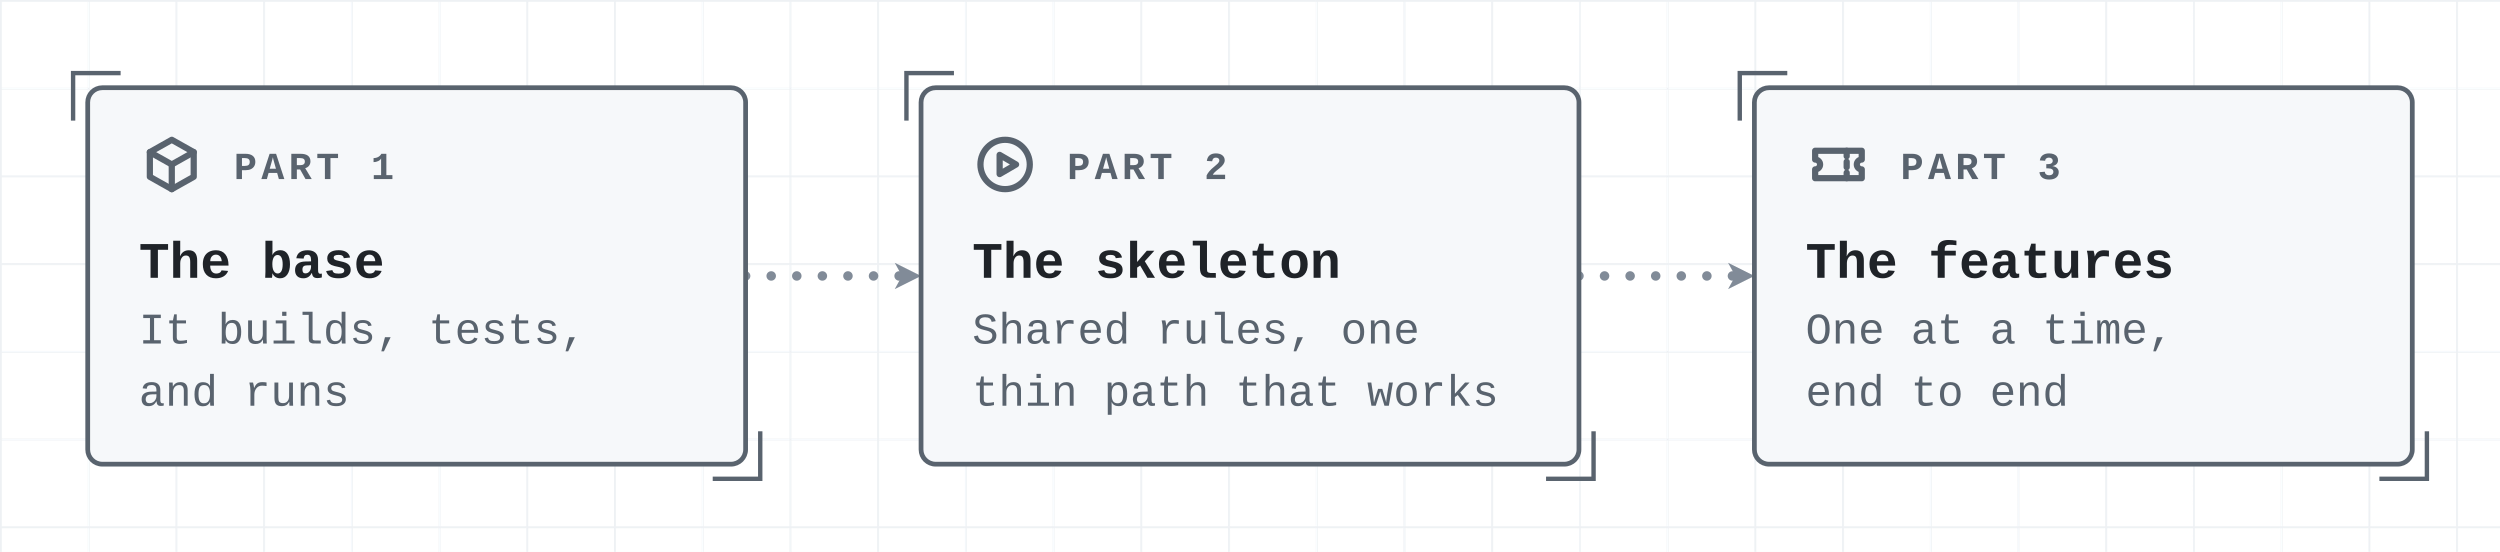
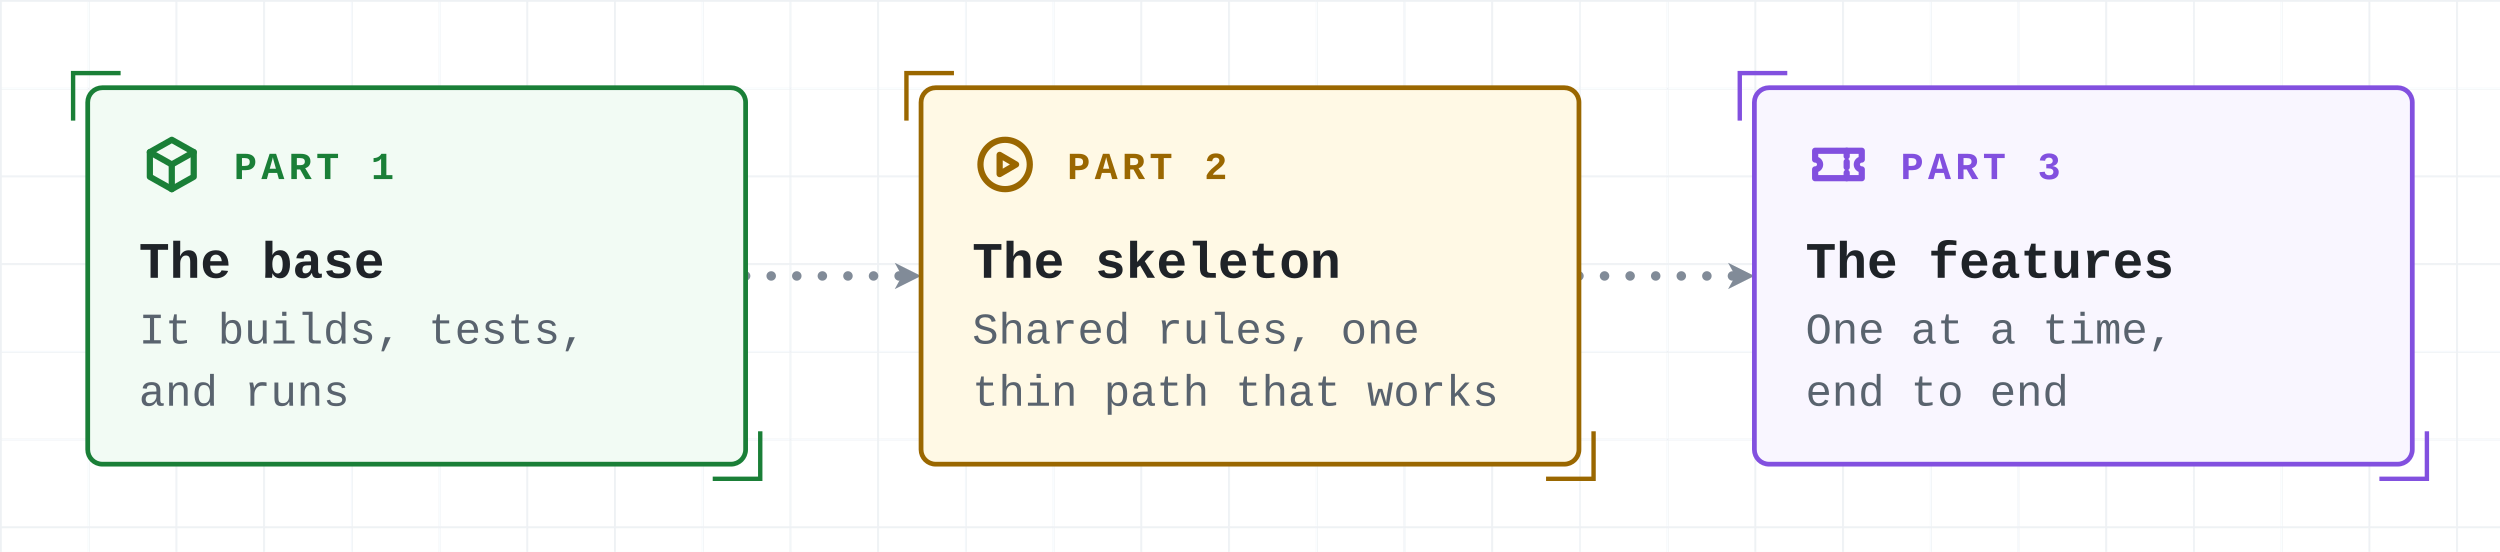
<svg xmlns="http://www.w3.org/2000/svg" viewBox="-24 -24 684 151" width="684" height="151" role="img" aria-labelledby="title desc" font-family="ui-monospace, SFMono-Regular, 'JetBrains Mono', 'Cascadia Mono', Menlo, Consolas, 'Liberation Mono', monospace">
  <defs>
    <marker id="arrow-plain" viewBox="0 0 10 10" refX="9" refY="5" markerWidth="9" markerHeight="9" markerUnits="userSpaceOnUse" orient="auto-start-reverse">
      <path d="M1,1 L9,5 L1,9 L3.2,5 z" fill="#818b98" />
    </marker>
    <marker id="arrow-fail" viewBox="0 0 10 10" refX="9" refY="5" markerWidth="9" markerHeight="9" markerUnits="userSpaceOnUse" orient="auto-start-reverse">
      <path d="M1,1 L9,5 L1,9 L3.2,5 z" fill="#cf222e" />
    </marker>
    <marker id="arrow-pass" viewBox="0 0 10 10" refX="9" refY="5" markerWidth="9" markerHeight="9" markerUnits="userSpaceOnUse" orient="auto-start-reverse">
      <path d="M1,1 L9,5 L1,9 L3.2,5 z" fill="#1a7f37" />
    </marker>
    <pattern id="grid" x="-24" y="-24" width="24" height="24" patternUnits="userSpaceOnUse">
      <path d="M24 0H0V24" fill="none" stroke="#eef1f4" stroke-width="1" />
    </pattern>
  </defs>
  <style>.main{stroke-width:2.6;stroke-dasharray:0 7;animation:flow 0.8s linear infinite}.side{stroke-width:1.6;stroke-dasharray:6 5;animation:side 1.6s linear infinite}@keyframes flow{to{stroke-dashoffset:-7}}@keyframes side{to{stroke-dashoffset:-11}}@media (prefers-reduced-motion:reduce){.main,.side{animation:none}.ticket{display:none}}</style>
  <rect x="-24" y="-24" width="684" height="151" fill="#ffffff" />
  <rect x="-24" y="-24" width="684" height="151" fill="url(#grid)" />
  <path class="main" d="M180.0,51.5 L228.0,51.5" fill="none" stroke="#818b98" stroke-linecap="round" stroke-linejoin="round" marker-end="url(#arrow-plain)" />
  <path class="main" d="M408.0,51.5 L456.0,51.5" fill="none" stroke="#818b98" stroke-linecap="round" stroke-linejoin="round" marker-end="url(#arrow-plain)" />
-   <rect x="0.0" y="0.0" width="180.0" height="103.0" rx="4" fill="#f6f8fa" stroke="#59636e" stroke-width="1.3" stroke-linejoin="round" />
-   <path d="M9.0,-4.0 H-4.0 V9.0" fill="none" stroke="#59636e" stroke-width="1.2" />
-   <path d="M171.0,107.0 H184.0 V94.0" fill="none" stroke="#59636e" stroke-width="1.2" />
-   <g transform="translate(14.0,12.0) scale(0.75)" fill="none" stroke="#59636e" stroke-width="2.27" stroke-linecap="round" stroke-linejoin="round">
+   <rect x="0.0" y="0.0" width="180.0" height="103.0" rx="4" fill="#f2fbf4" stroke="#1a7f37" stroke-width="1.3" stroke-linejoin="round" />
+   <path d="M9.0,-4.0 H-4.0 V9.0" fill="none" stroke="#1a7f37" stroke-width="1.2" />
+   <path d="M171.0,107.0 H184.0 V94.0" fill="none" stroke="#1a7f37" stroke-width="1.2" />
+   <g transform="translate(14.0,12.0) scale(0.75)" fill="none" stroke="#1a7f37" stroke-width="2.27" stroke-linecap="round" stroke-linejoin="round">
    <path d="M12 3l8 4.5v9L12 21l-8-4.5v-9z" />
    <path d="M4 7.5l8 4.5l8-4.5" />
    <path d="M12 12v9" />
  </g>
-   <text x="40.0" y="25.0" font-size="10.5" font-weight="700" letter-spacing="1.2" fill="#59636e">PART 1</text>
+   <text x="40.0" y="25.0" font-size="10.5" font-weight="700" letter-spacing="1.2" fill="#1a7f37">PART 1</text>
  <text x="14.0" y="52.0" font-size="14" font-weight="700" fill="#1f2328">The base</text>
  <text x="14.0" y="70.0" font-size="12" fill="#59636e">It builds, tests,</text>
  <text x="14.0" y="87.0" font-size="12" fill="#59636e">and runs</text>
-   <rect x="228.0" y="0.0" width="180.0" height="103.0" rx="4" fill="#f6f8fa" stroke="#59636e" stroke-width="1.3" stroke-linejoin="round" />
-   <path d="M237.0,-4.0 H224.0 V9.0" fill="none" stroke="#59636e" stroke-width="1.2" />
-   <path d="M399.0,107.0 H412.0 V94.0" fill="none" stroke="#59636e" stroke-width="1.2" />
-   <g transform="translate(242.0,12.0) scale(0.75)" fill="none" stroke="#59636e" stroke-width="2.27" stroke-linecap="round" stroke-linejoin="round">
+   <rect x="228.0" y="0.0" width="180.0" height="103.0" rx="4" fill="#fff9e5" stroke="#9a6700" stroke-width="1.3" stroke-linejoin="round" />
+   <path d="M237.0,-4.0 H224.0 V9.0" fill="none" stroke="#9a6700" stroke-width="1.2" />
+   <path d="M399.0,107.0 H412.0 V94.0" fill="none" stroke="#9a6700" stroke-width="1.2" />
+   <g transform="translate(242.0,12.0) scale(0.75)" fill="none" stroke="#9a6700" stroke-width="2.27" stroke-linecap="round" stroke-linejoin="round">
    <path d="M12 3a9 9 0 1 0 0 18a9 9 0 1 0 0-18z" />
    <path d="M10 8.5v7l6-3.5z" />
  </g>
-   <text x="268.0" y="25.0" font-size="10.5" font-weight="700" letter-spacing="1.2" fill="#59636e">PART 2</text>
+   <text x="268.0" y="25.0" font-size="10.5" font-weight="700" letter-spacing="1.2" fill="#9a6700">PART 2</text>
  <text x="242.0" y="52.0" font-size="14" font-weight="700" fill="#1f2328">The skeleton</text>
  <text x="242.0" y="70.0" font-size="12" fill="#59636e">Shared rules, one</text>
  <text x="242.0" y="87.0" font-size="12" fill="#59636e">thin path that works</text>
-   <rect x="456.0" y="0.0" width="180.0" height="103.0" rx="4" fill="#f6f8fa" stroke="#59636e" stroke-width="1.3" stroke-linejoin="round" />
-   <path d="M465.0,-4.0 H452.0 V9.0" fill="none" stroke="#59636e" stroke-width="1.2" />
-   <path d="M627.0,107.0 H640.0 V94.0" fill="none" stroke="#59636e" stroke-width="1.2" />
-   <g transform="translate(470.0,12.0) scale(0.75)" fill="none" stroke="#59636e" stroke-width="2.27" stroke-linecap="round" stroke-linejoin="round">
+   <rect x="456.0" y="0.0" width="180.0" height="103.0" rx="4" fill="#f9f6ff" stroke="#8250df" stroke-width="1.3" stroke-linejoin="round" />
+   <path d="M465.0,-4.0 H452.0 V9.0" fill="none" stroke="#8250df" stroke-width="1.2" />
+   <path d="M627.0,107.0 H640.0 V94.0" fill="none" stroke="#8250df" stroke-width="1.2" />
+   <g transform="translate(470.0,12.0) scale(0.75)" fill="none" stroke="#8250df" stroke-width="2.27" stroke-linecap="round" stroke-linejoin="round">
    <path d="M3.5 7h17v3.2a1.8 1.8 0 0 0 0 3.6V17h-17v-3.2a1.8 1.8 0 0 0 0-3.6z" />
    <path d="M15 7v2M15 11v2M15 15v2" />
  </g>
-   <text x="496.0" y="25.0" font-size="10.5" font-weight="700" letter-spacing="1.2" fill="#59636e">PART 3</text>
+   <text x="496.0" y="25.0" font-size="10.5" font-weight="700" letter-spacing="1.2" fill="#8250df">PART 3</text>
  <text x="470.0" y="52.0" font-size="14" font-weight="700" fill="#1f2328">The features</text>
  <text x="470.0" y="70.0" font-size="12" fill="#59636e">One at a time,</text>
  <text x="470.0" y="87.0" font-size="12" fill="#59636e">end to end</text>
</svg>
